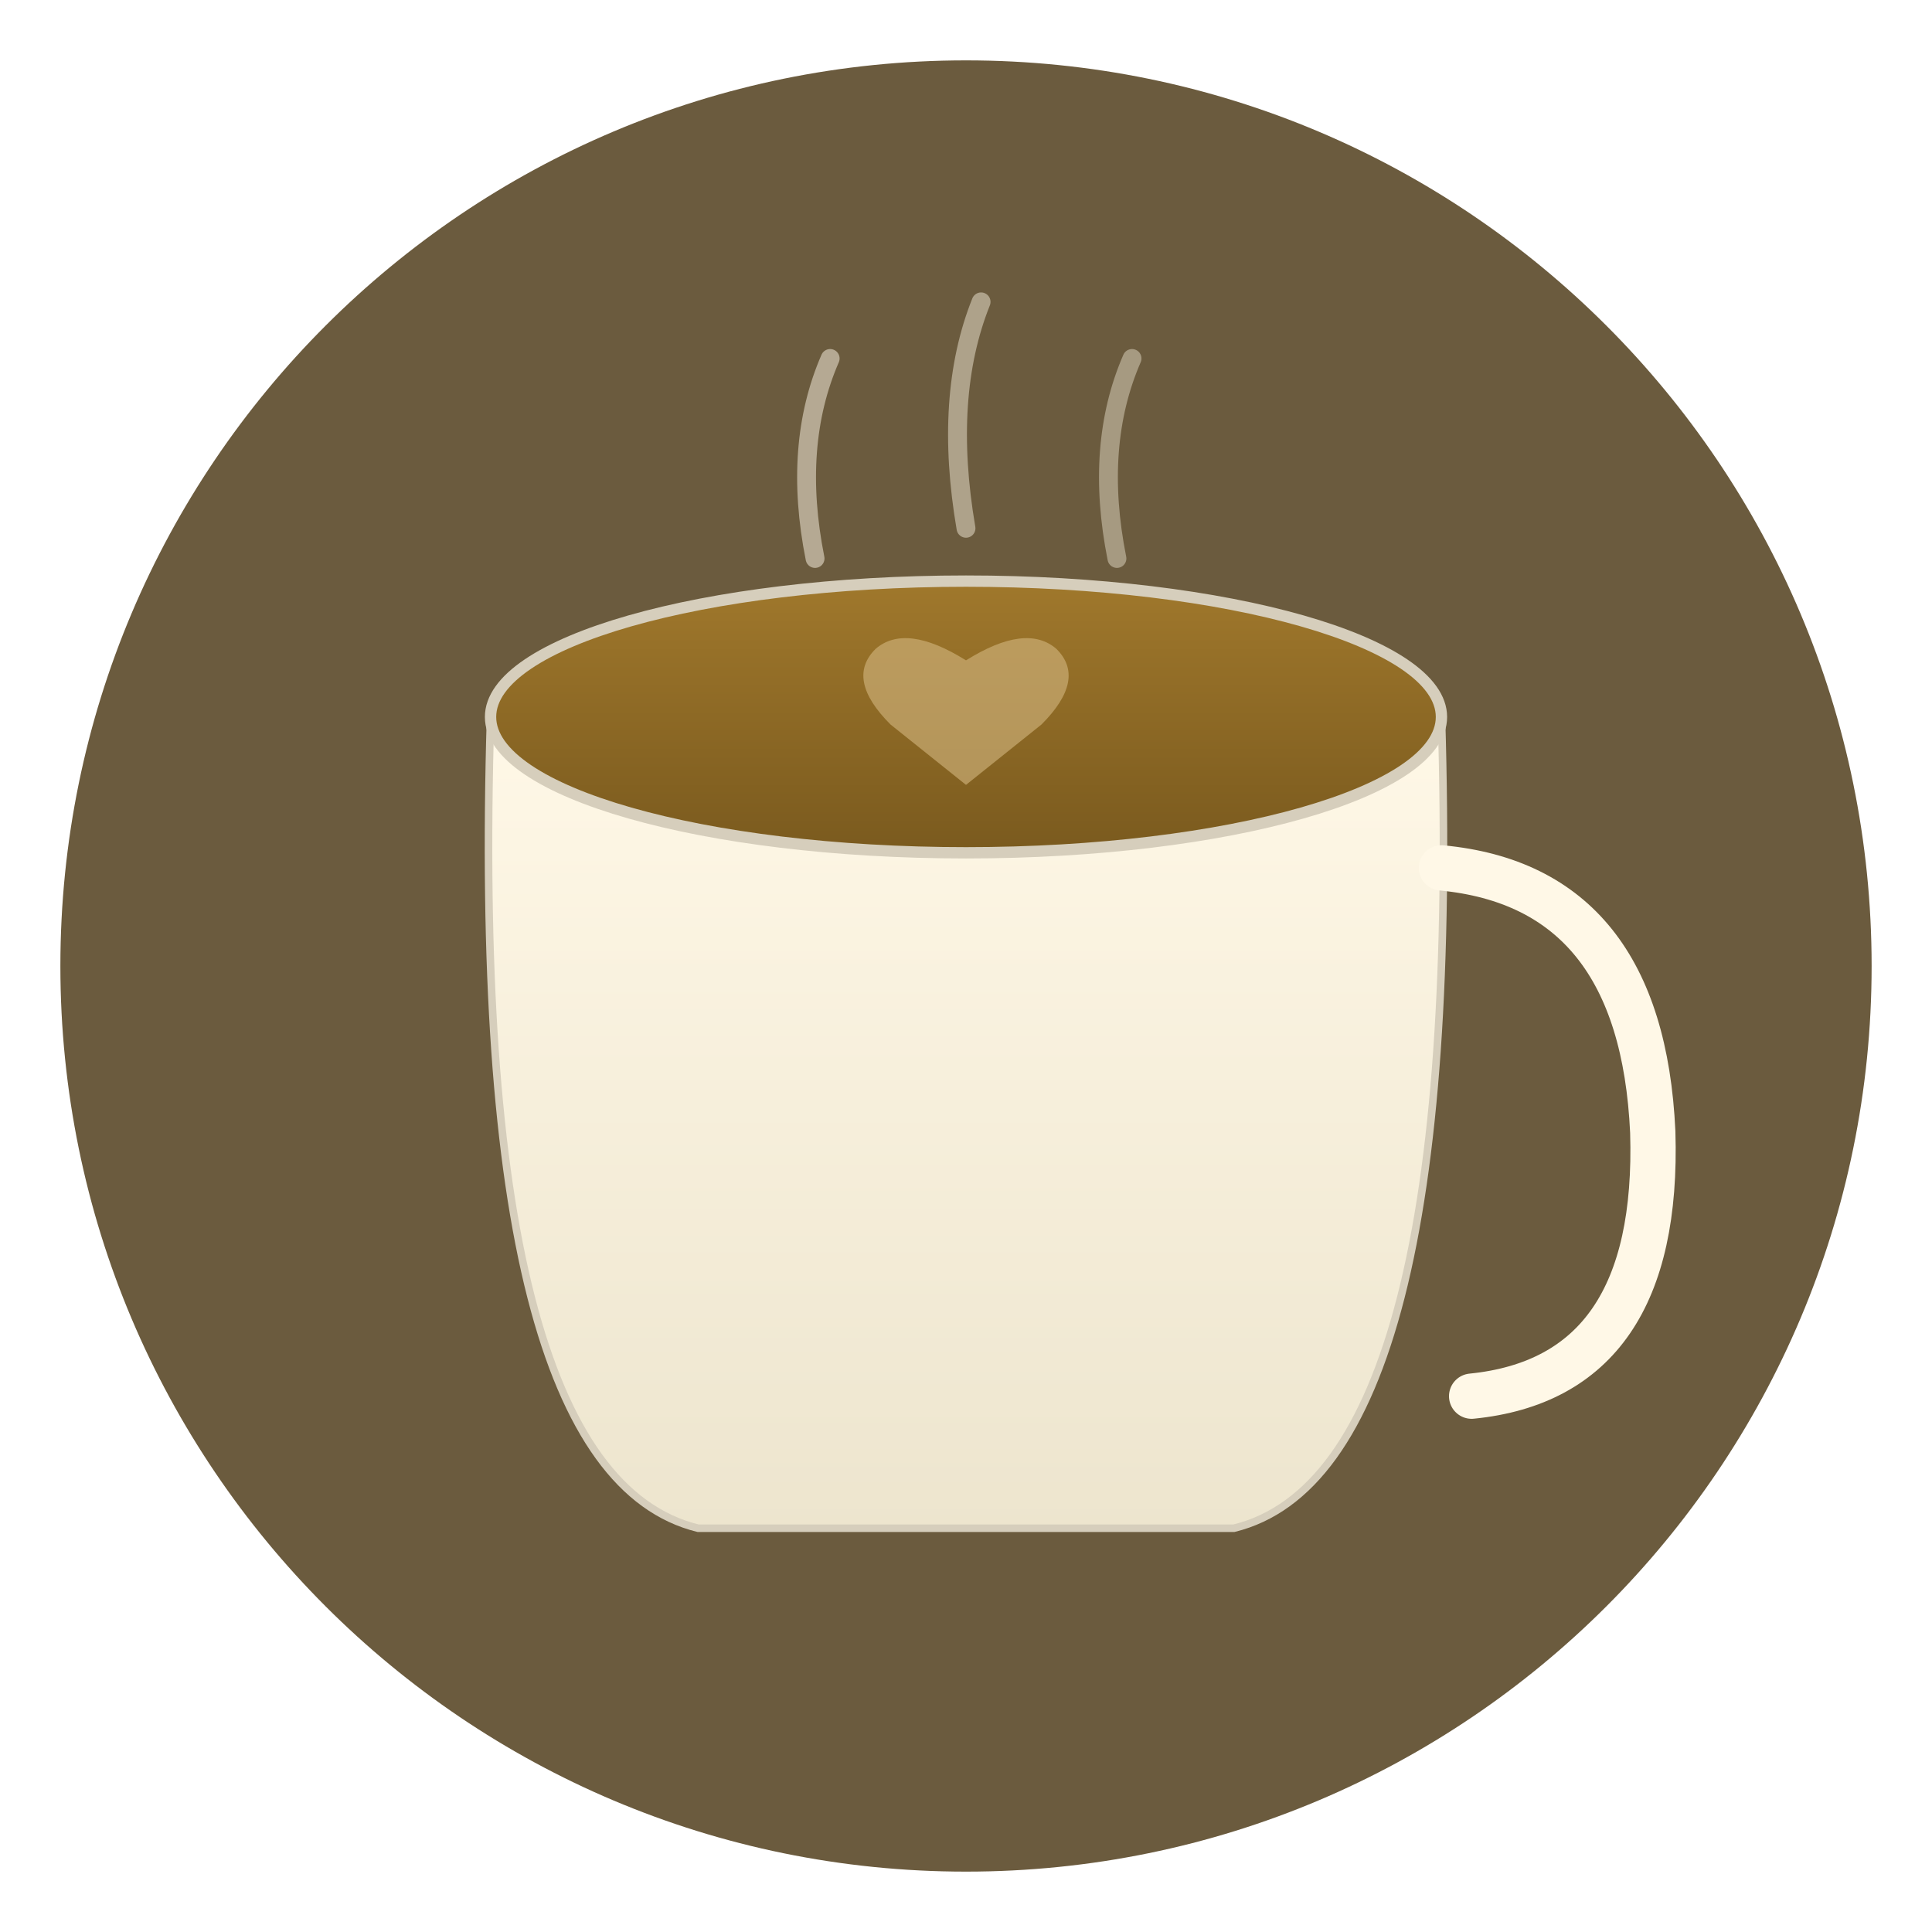
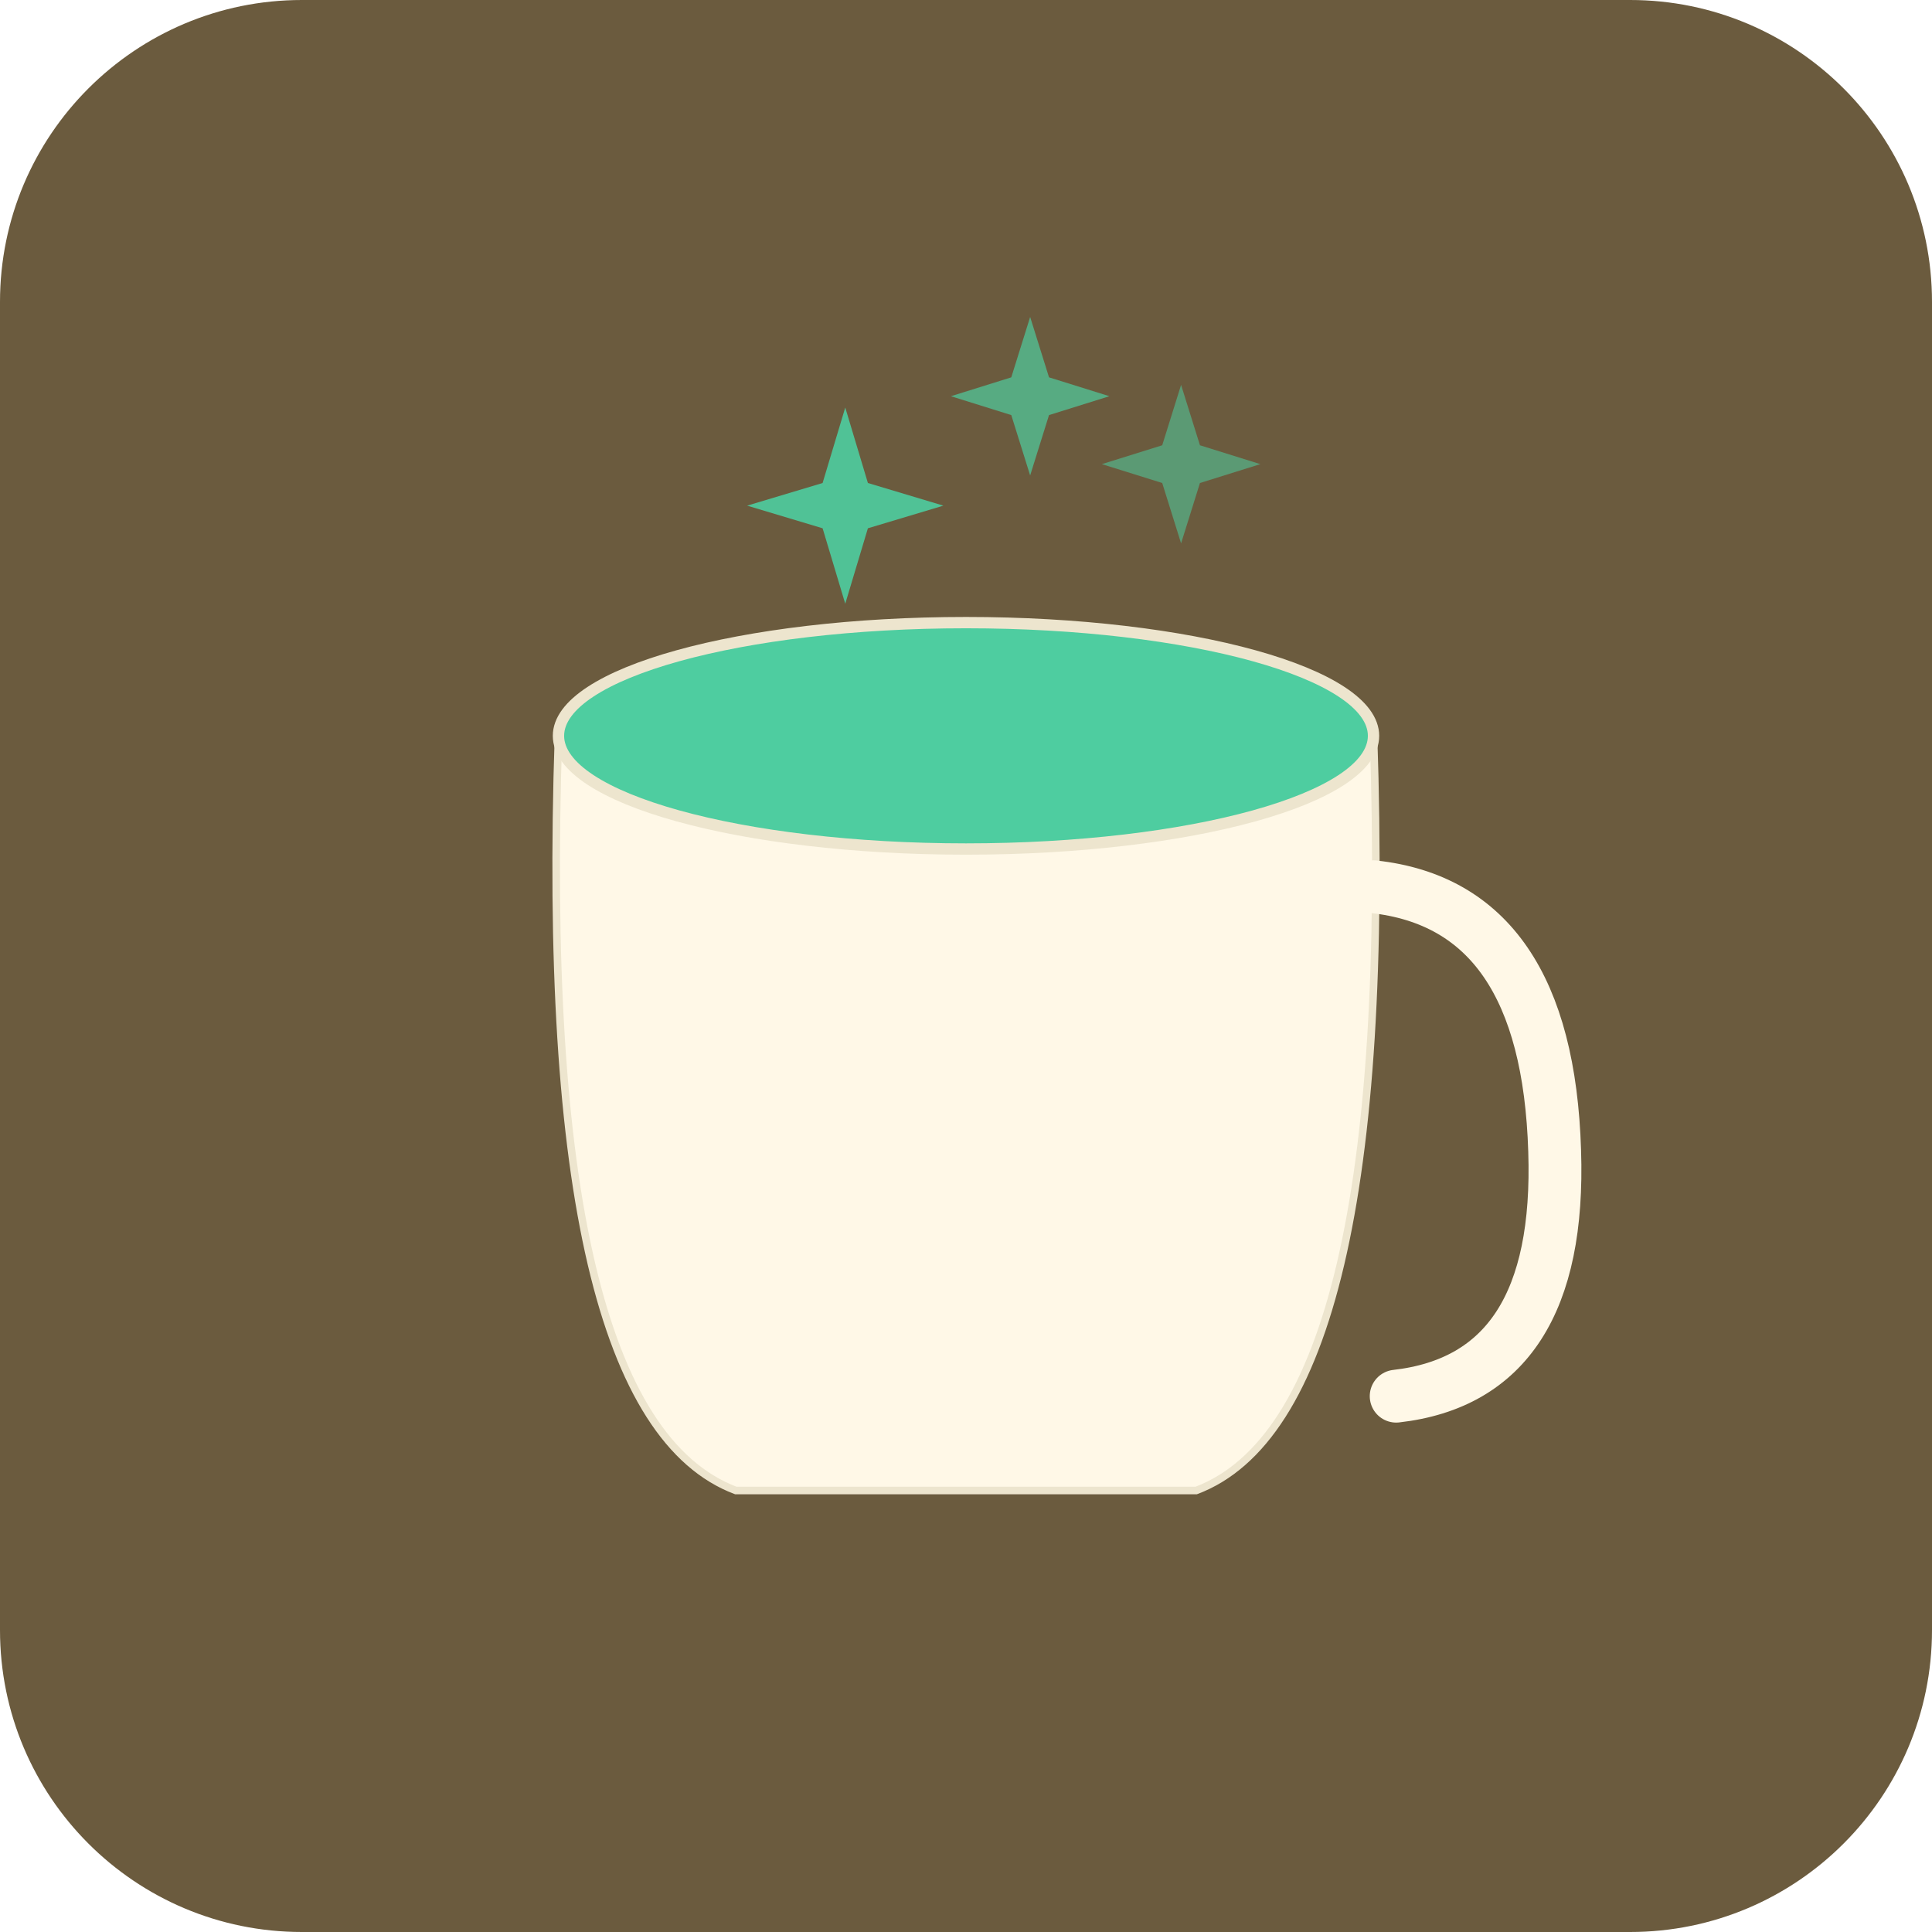
<svg xmlns="http://www.w3.org/2000/svg" viewBox="0 0 512 512">
-   <defs>
-     <linearGradient id="cupGrad" x1="0" y1="0" x2="0" y2="1">
-       <stop offset="0%" stop-color="#FFF8E7" />
-       <stop offset="100%" stop-color="#EDE5CE" />
-     </linearGradient>
-     <linearGradient id="coffeeGrad" x1="0" y1="0" x2="0" y2="1">
-       <stop offset="0%" stop-color="#A0782C" />
-       <stop offset="100%" stop-color="#7A5A1E" />
-     </linearGradient>
-   </defs>
-   <circle cx="256" cy="256" r="240" fill="#6B5B3E" />
-   <path d="M130 190 Q124 390 185 405 L327 405 Q388 390 382 190 Z" fill="url(#cupGrad)" stroke="#D6CEBC" stroke-width="2" />
-   <ellipse cx="256" cy="190" rx="126" ry="36" fill="url(#coffeeGrad)" />
-   <path d="M256 175 Q240 165 232 172 Q224 180 236 192 L256 208 L276 192 Q288 180 280 172 Q272 165 256 175Z" fill="#D4B880" opacity="0.6" />
-   <ellipse cx="256" cy="190" rx="126" ry="36" fill="none" stroke="#D6CEBC" stroke-width="3" />
-   <path d="M382 230 Q435 235 438 300 Q440 365 390 370" fill="none" stroke="#FFF8E7" stroke-width="12" stroke-linecap="round" />
-   <path d="M216 148 Q210 118 220 95" fill="none" stroke="#FFF8E7" stroke-width="5" stroke-linecap="round" opacity="0.5" />
-   <path d="M256 140 Q250 105 260 80" fill="none" stroke="#FFF8E7" stroke-width="5" stroke-linecap="round" opacity="0.45" />
-   <path d="M296 148 Q290 118 300 95" fill="none" stroke="#FFF8E7" stroke-width="5" stroke-linecap="round" opacity="0.4" />
+   <rect width="512" height="512" rx="80" fill="#6B5B3E" />
+   <path d="M148 195 Q142 375 195 395 L317 395 Q370 375 364 195 Z" fill="#FFF8E7" stroke="#EDE5CE" stroke-width="2" />
+   <path d="M364 235 Q410 240 412 305 Q414 365 370 370" fill="none" stroke="#FFF8E7" stroke-width="14" stroke-linecap="round" />
+   <ellipse cx="256" cy="195" rx="108" ry="30" fill="#4ECDA0" />
+   <ellipse cx="256" cy="195" rx="108" ry="30" fill="none" stroke="#EDE5CE" stroke-width="3" />
+   <path d="M218 128 L224 108 L230 128 L250 134 L230 140 L224 160 L218 140 L198 134 Z" fill="#4ECDA0" opacity="0.9" />
+   <path d="M268 100 L273 84 L278 100 L294 105 L278 110 L273 126 L268 110 L252 105 Z" fill="#4ECDA0" opacity="0.7" />
+   <path d="M308 118 L313 102 L318 118 L334 123 L318 128 L313 144 L308 128 L292 123 Z" fill="#4ECDA0" opacity="0.55" />
</svg>
